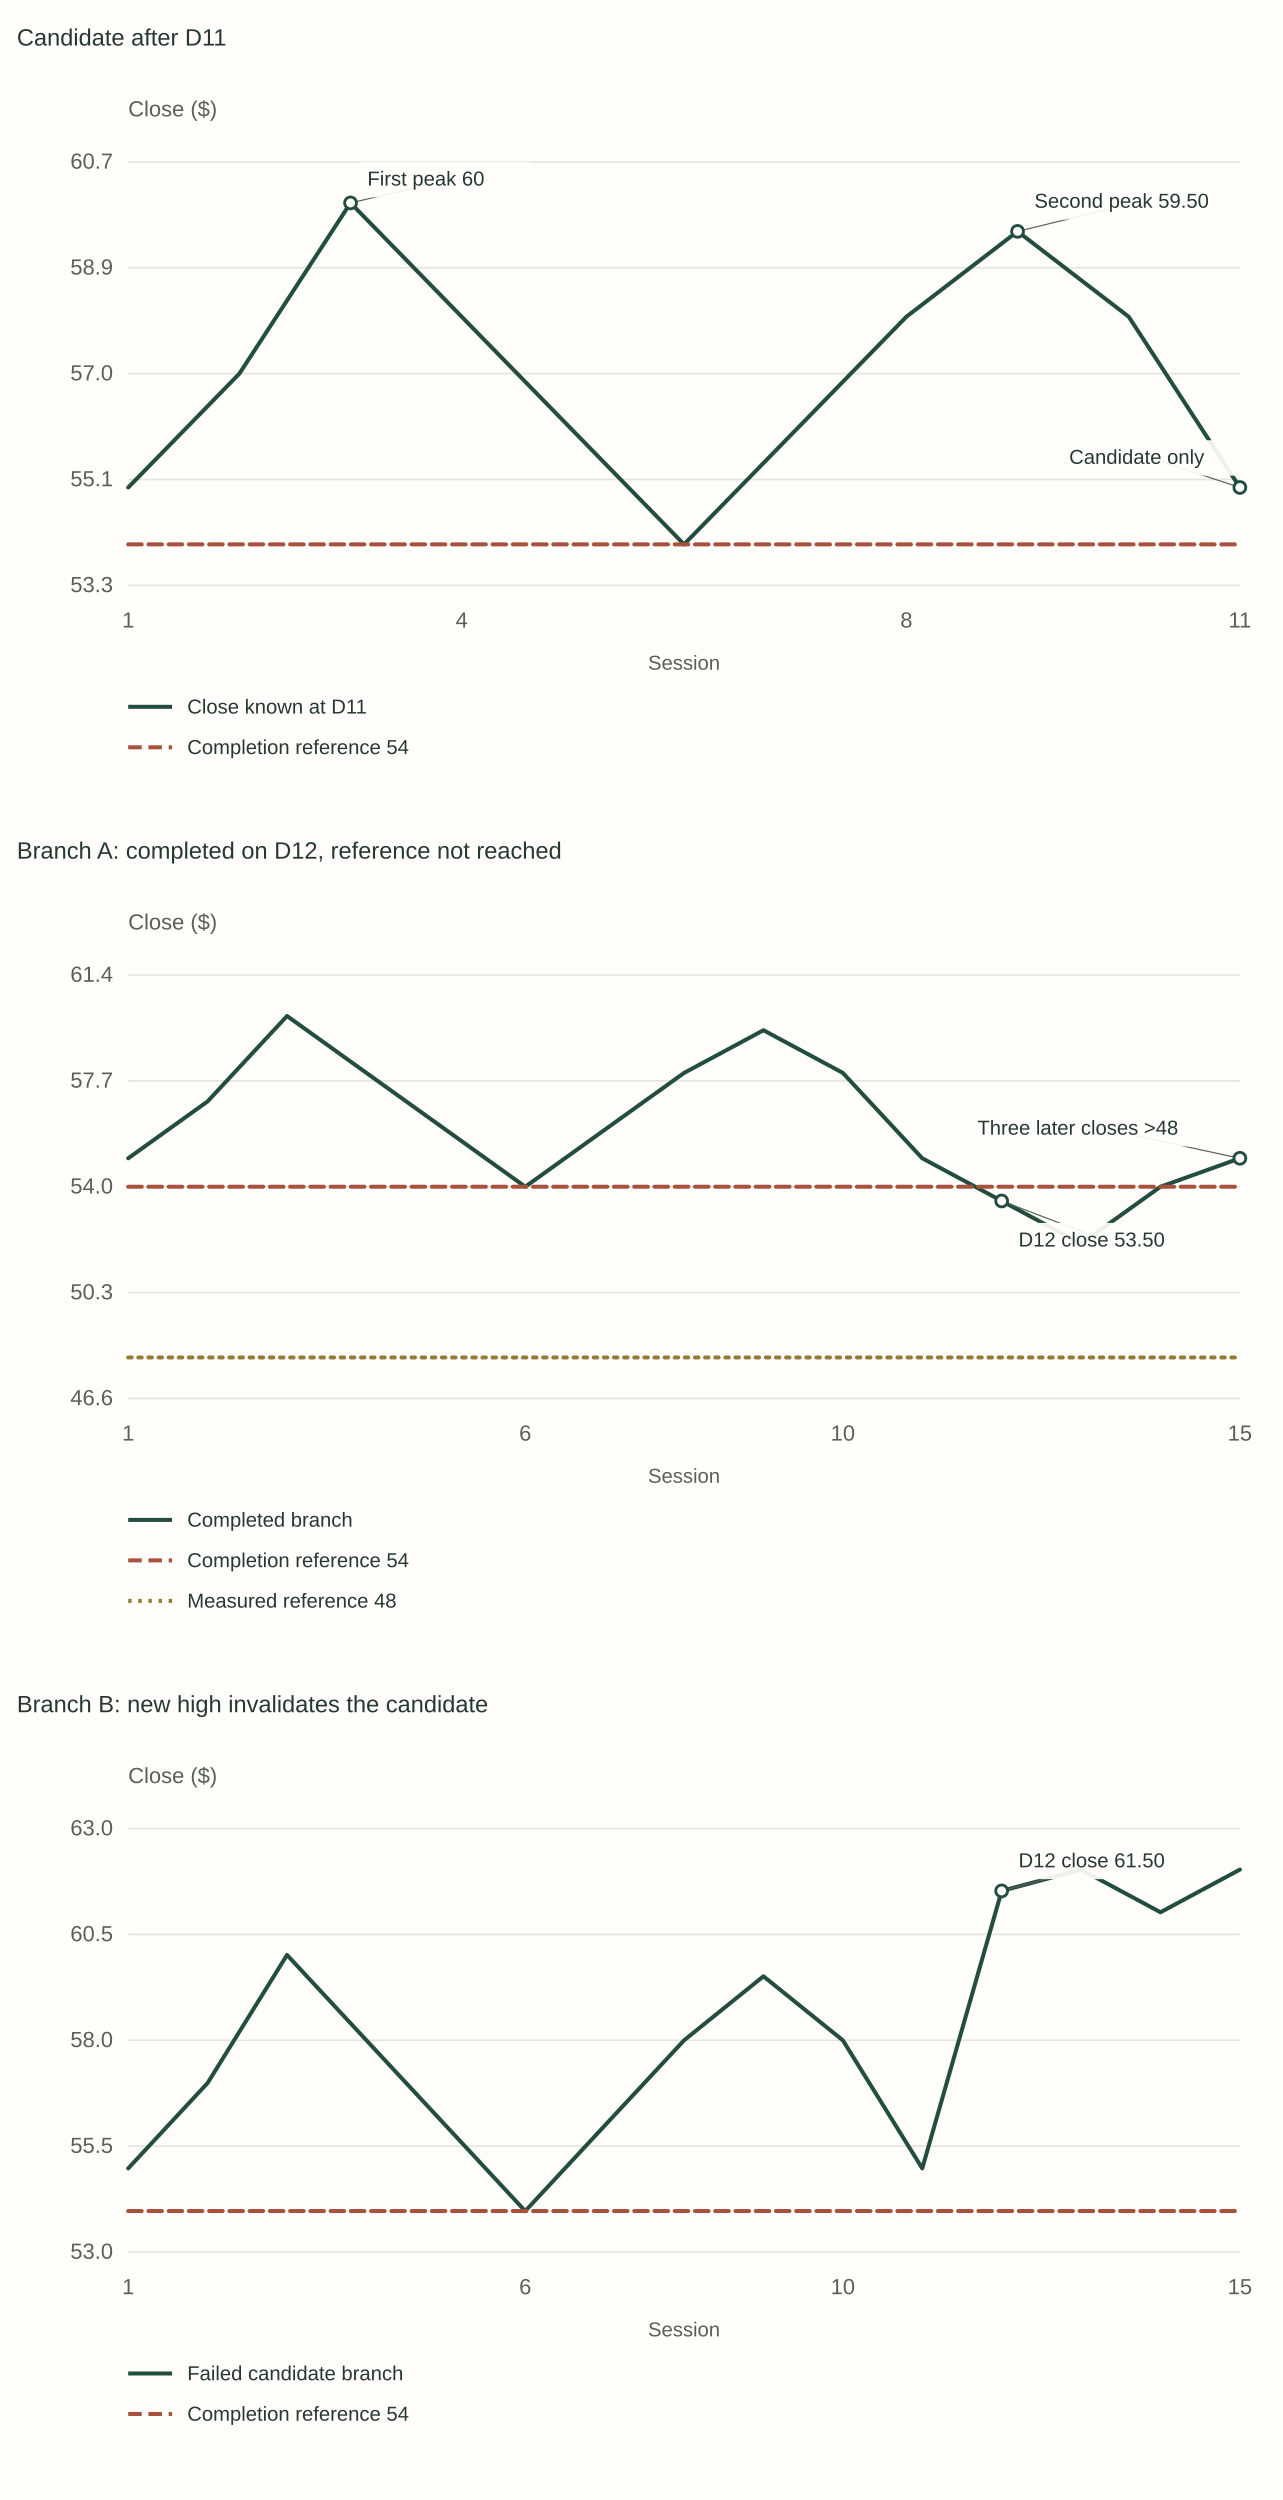
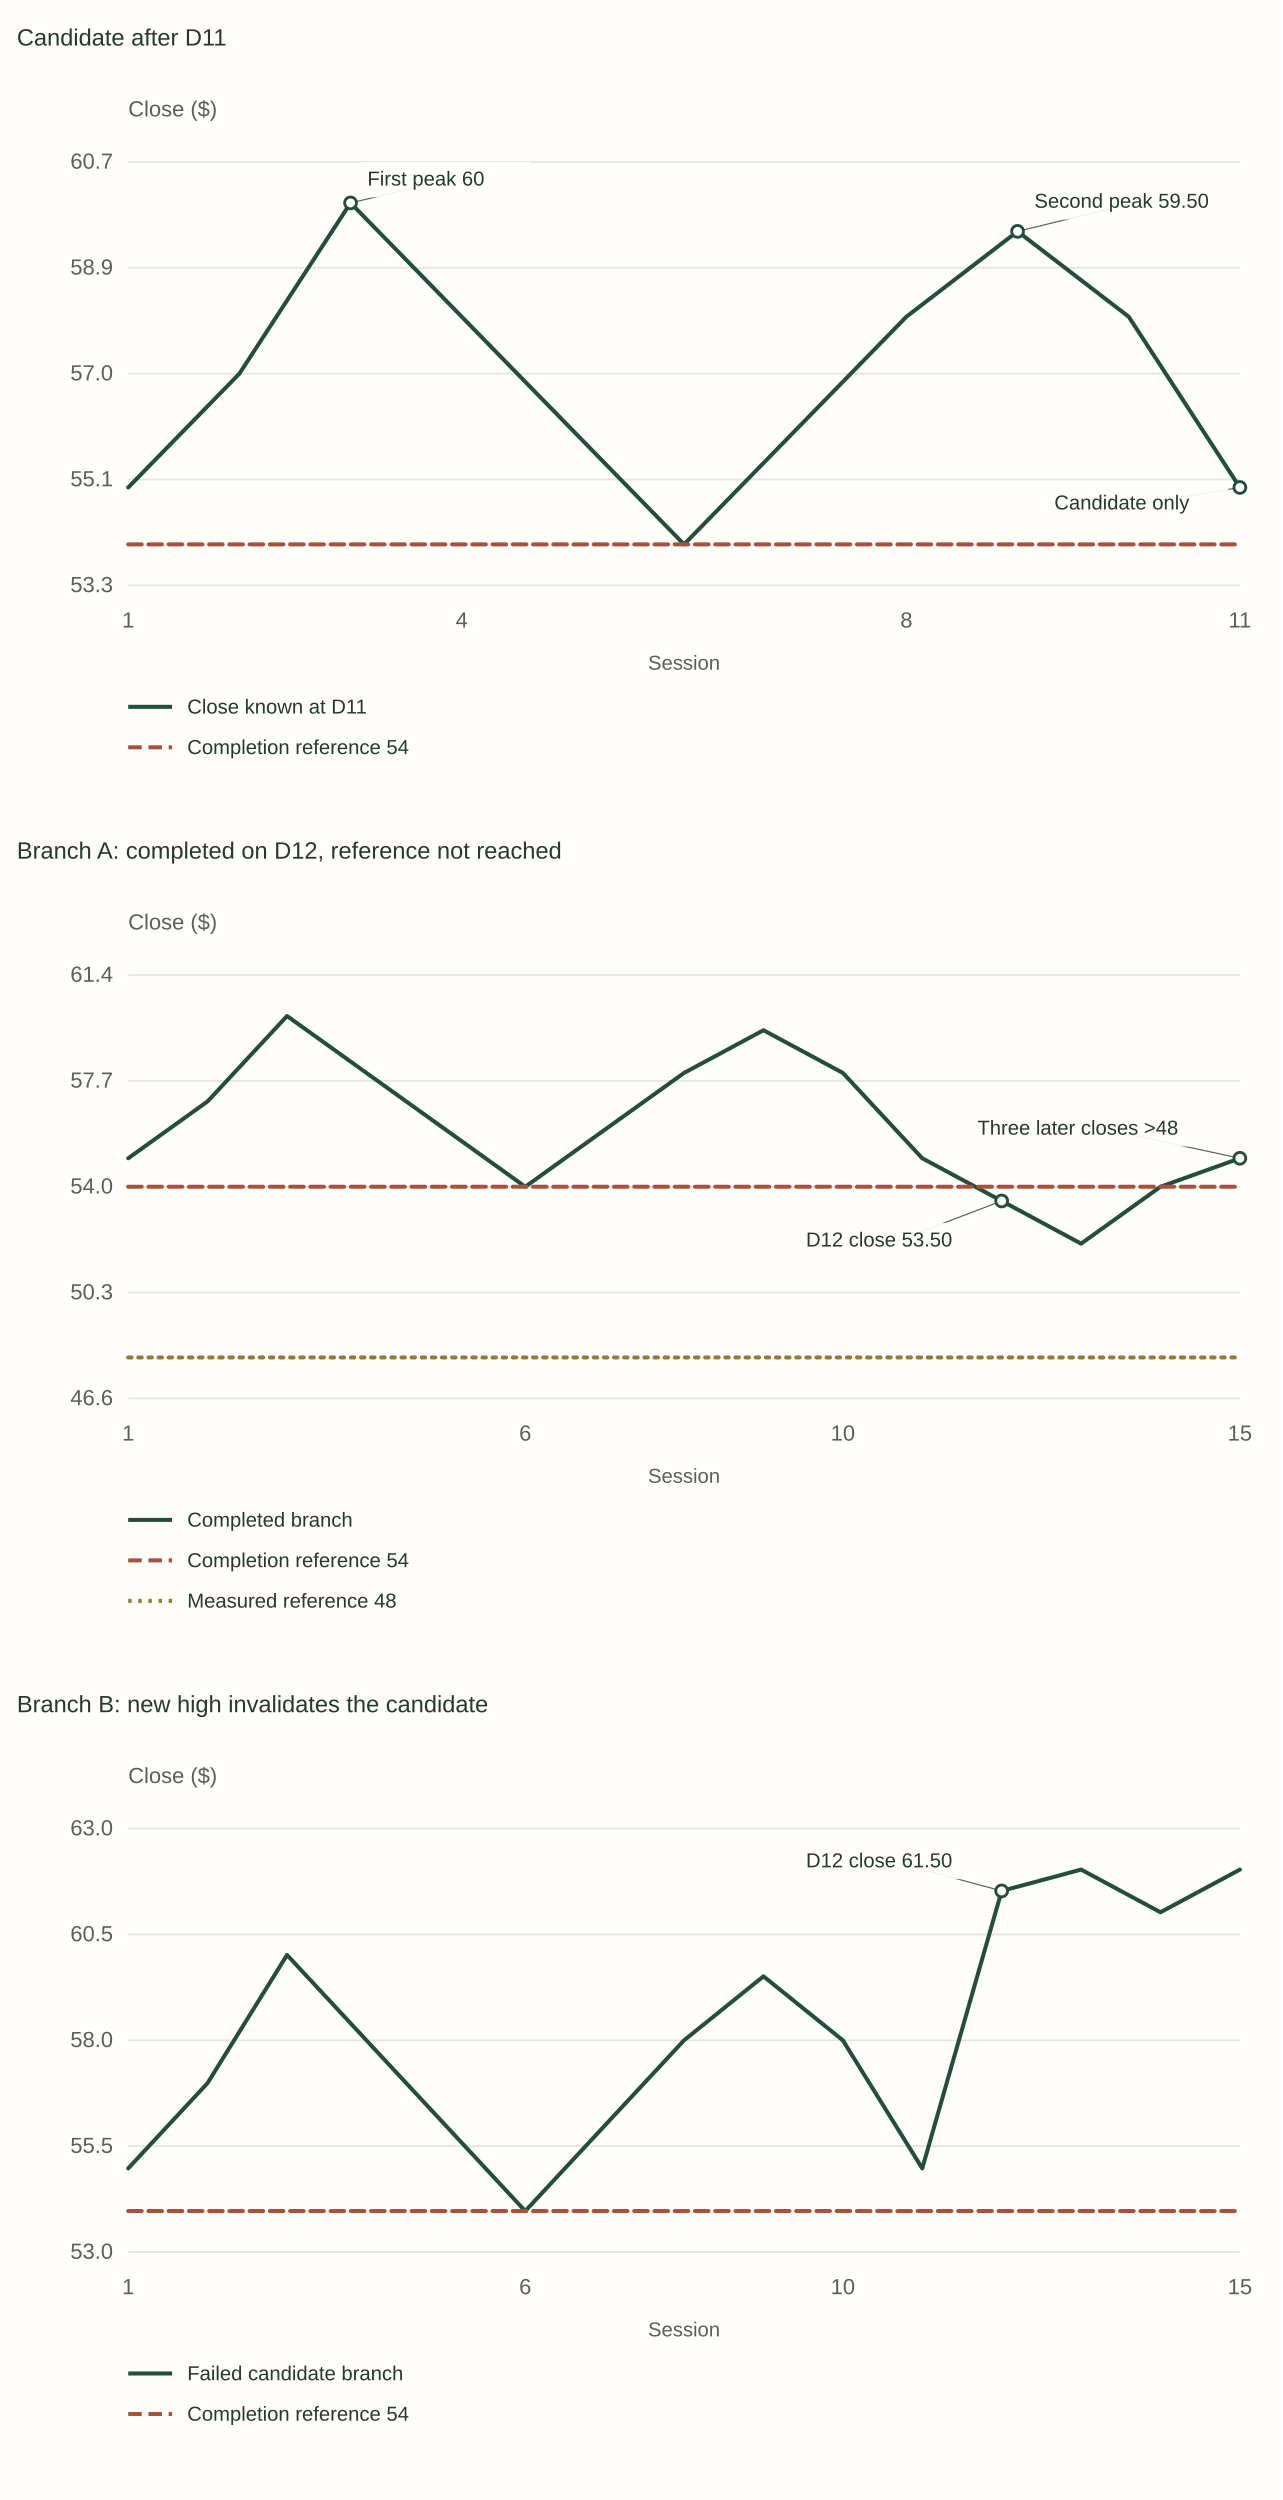
<svg xmlns="http://www.w3.org/2000/svg" viewBox="0 0 760 1482" role="img" aria-label="Identical candidate, two different later branches">
  <style>.af-text{font-family:Arial,sans-serif;fill:#263831}</style>
  <rect width="760" height="1482" fill="#fffefa" />
  <text class="af-text" x="10" y="27" text-anchor="start" style="font-size:14px;font-weight:500;fill:#263831;">Candidate after D11</text>
  <g transform="translate(0 50)">
    <text class="af-text" x="76" y="19" text-anchor="start" style="font-size:13px;font-weight:400;fill:#586057;">Close ($)</text>
    <line x1="76" y1="297" x2="735" y2="297" stroke="#e2e6dd" />
    <text class="af-text" x="67" y="301" text-anchor="end" style="font-size:13px;font-weight:400;fill:#586057;">53.3</text>
    <line x1="76" y1="234.25" x2="735" y2="234.25" stroke="#e2e6dd" />
    <text class="af-text" x="67" y="238.25" text-anchor="end" style="font-size:13px;font-weight:400;fill:#586057;">55.1</text>
    <line x1="76" y1="171.5" x2="735" y2="171.5" stroke="#e2e6dd" />
    <text class="af-text" x="67" y="175.5" text-anchor="end" style="font-size:13px;font-weight:400;fill:#586057;">57.0</text>
    <line x1="76" y1="108.75" x2="735" y2="108.75" stroke="#e2e6dd" />
    <text class="af-text" x="67" y="112.75" text-anchor="end" style="font-size:13px;font-weight:400;fill:#586057;">58.9</text>
    <line x1="76" y1="46" x2="735" y2="46" stroke="#e2e6dd" />
    <text class="af-text" x="67" y="50" text-anchor="end" style="font-size:13px;font-weight:400;fill:#586057;">60.7</text>
    <text class="af-text" x="76" y="322" text-anchor="middle" style="font-size:13px;font-weight:400;fill:#586057;">1</text>
    <text class="af-text" x="273.7" y="322" text-anchor="middle" style="font-size:13px;font-weight:400;fill:#586057;">4</text>
    <text class="af-text" x="537.3" y="322" text-anchor="middle" style="font-size:13px;font-weight:400;fill:#586057;">8</text>
    <text class="af-text" x="735" y="322" text-anchor="middle" style="font-size:13px;font-weight:400;fill:#586057;">11</text>
    <text class="af-text" x="405.5" y="347" text-anchor="middle" style="font-size:12px;font-weight:400;fill:#586057;">Session</text>
    <path data-series="0" d="M76.00,238.97 L141.90,171.50 L207.80,70.29 L273.70,137.76 L339.60,205.24 L405.50,272.71 L471.40,205.24 L537.30,137.76 L603.20,87.16 L669.10,137.76 L735.00,238.97 " fill="none" stroke="#234d3d" stroke-width="2.4" stroke-linecap="round" stroke-linejoin="round" />
    <path data-series="1" d="M76.00,272.71 L141.90,272.71 L207.80,272.71 L273.70,272.71 L339.60,272.71 L405.50,272.71 L471.40,272.71 L537.30,272.71 L603.20,272.71 L669.10,272.71 L735.00,272.71 " fill="none" stroke="#a6523e" stroke-width="2.4" stroke-linecap="round" stroke-linejoin="round" stroke-dasharray="8 4" />
    <line x1="207.8" y1="70.29" x2="264" y2="57" stroke="#586057" stroke-width=".7" />
    <circle data-annotation-series="0" data-value="60" cx="207.8" cy="70.29" r="3.5" fill="#fffefa" stroke="#234d3d" stroke-width="1.7" />
    <rect x="213.8" y="46" width="100.4" height="21" fill="#fffefa" opacity=".92" />
    <text class="af-text" x="217.8" y="60" text-anchor="start" style="font-size:12px;font-weight:400;fill:#263831;">First peak 60</text>
    <line x1="603.2" y1="87.159" x2="673" y2="70.159" stroke="#586057" stroke-width=".7" />
    <circle data-annotation-series="0" data-value="59.5" cx="603.2" cy="87.159" r="3.5" fill="#fffefa" stroke="#234d3d" stroke-width="1.7" />
    <rect x="609.2" y="59.159" width="127.6" height="21" fill="#fffefa" opacity=".92" />
    <text class="af-text" x="613.2" y="73.159" text-anchor="start" style="font-size:12px;font-weight:400;fill:#263831;">Second peak 59.50</text>
-     <line x1="735" y1="238.973" x2="683.4" y2="221.973" stroke="#586057" stroke-width=".7" />
+     <line x1="735" y1="238.973" x2="674.6" y2="249" stroke="#586057" stroke-width=".7" />
    <circle data-annotation-series="0" data-value="55" cx="735" cy="238.973" r="3.5" fill="#fffefa" stroke="#234d3d" stroke-width="1.7" />
-     <rect x="629.8" y="210.973" width="107.2" height="21" fill="#fffefa" opacity=".92" />
-     <text class="af-text" x="633.8" y="224.973" text-anchor="start" style="font-size:12px;font-weight:400;fill:#263831;">Candidate only</text>
+     <rect x="621" y="238" width="107.2" height="21" fill="#fffefa" opacity=".92" />
+     <text class="af-text" x="625" y="252" text-anchor="start" style="font-size:12px;font-weight:400;fill:#263831;">Candidate only</text>
    <line x1="76" x2="102" y1="369" y2="369" stroke="#234d3d" stroke-width="2.4" />
    <text class="af-text" x="111" y="373" text-anchor="start" style="font-size:12px;font-weight:400;fill:#263831;">Close known at D11</text>
    <line x1="76" x2="102" y1="393" y2="393" stroke="#a6523e" stroke-width="2.4" stroke-dasharray="8 4" />
    <text class="af-text" x="111" y="397" text-anchor="start" style="font-size:12px;font-weight:400;fill:#263831;">Completion reference 54</text>
  </g>
  <text class="af-text" x="10" y="509" text-anchor="start" style="font-size:14px;font-weight:500;fill:#263831;">Branch A: completed on D12, reference not reached</text>
  <g transform="translate(0 532)">
    <text class="af-text" x="76" y="19" text-anchor="start" style="font-size:13px;font-weight:400;fill:#586057;">Close ($)</text>
    <line x1="76" y1="297" x2="735" y2="297" stroke="#e2e6dd" />
    <text class="af-text" x="67" y="301" text-anchor="end" style="font-size:13px;font-weight:400;fill:#586057;">46.6</text>
    <line x1="76" y1="234.25" x2="735" y2="234.25" stroke="#e2e6dd" />
    <text class="af-text" x="67" y="238.25" text-anchor="end" style="font-size:13px;font-weight:400;fill:#586057;">50.3</text>
    <line x1="76" y1="171.5" x2="735" y2="171.5" stroke="#e2e6dd" />
    <text class="af-text" x="67" y="175.5" text-anchor="end" style="font-size:13px;font-weight:400;fill:#586057;">54.0</text>
    <line x1="76" y1="108.75" x2="735" y2="108.75" stroke="#e2e6dd" />
    <text class="af-text" x="67" y="112.75" text-anchor="end" style="font-size:13px;font-weight:400;fill:#586057;">57.7</text>
    <line x1="76" y1="46" x2="735" y2="46" stroke="#e2e6dd" />
    <text class="af-text" x="67" y="50" text-anchor="end" style="font-size:13px;font-weight:400;fill:#586057;">61.4</text>
    <text class="af-text" x="76" y="322" text-anchor="middle" style="font-size:13px;font-weight:400;fill:#586057;">1</text>
    <text class="af-text" x="311.357" y="322" text-anchor="middle" style="font-size:13px;font-weight:400;fill:#586057;">6</text>
    <text class="af-text" x="499.643" y="322" text-anchor="middle" style="font-size:13px;font-weight:400;fill:#586057;">10</text>
    <text class="af-text" x="735" y="322" text-anchor="middle" style="font-size:13px;font-weight:400;fill:#586057;">15</text>
    <text class="af-text" x="405.5" y="347" text-anchor="middle" style="font-size:12px;font-weight:400;fill:#586057;">Session</text>
    <path data-series="0" d="M76.00,154.63 L123.07,120.90 L170.14,70.29 L217.21,104.03 L264.29,137.76 L311.36,171.50 L358.43,137.76 L405.50,104.03 L452.57,78.72 L499.64,104.03 L546.71,154.63 L593.79,179.93 L640.86,205.24 L687.93,171.50 L735.00,154.63 " fill="none" stroke="#234d3d" stroke-width="2.4" stroke-linecap="round" stroke-linejoin="round" />
    <path data-series="1" d="M76.00,171.50 L123.07,171.50 L170.14,171.50 L217.21,171.50 L264.29,171.50 L311.36,171.50 L358.43,171.50 L405.50,171.50 L452.57,171.50 L499.64,171.50 L546.71,171.50 L593.79,171.50 L640.86,171.50 L687.93,171.50 L735.00,171.50 " fill="none" stroke="#a6523e" stroke-width="2.4" stroke-linecap="round" stroke-linejoin="round" stroke-dasharray="8 4" />
    <path data-series="2" d="M76.00,272.71 L123.07,272.71 L170.14,272.71 L217.21,272.71 L264.29,272.71 L311.36,272.71 L358.43,272.71 L405.50,272.71 L452.57,272.71 L499.64,272.71 L546.71,272.71 L593.79,272.71 L640.86,272.71 L687.93,272.71 L735.00,272.71 " fill="none" stroke="#927b38" stroke-width="2.4" stroke-linecap="round" stroke-linejoin="round" stroke-dasharray="2 4" />
-     <line x1="593.786" y1="179.934" x2="656.786" y2="203.934" stroke="#586057" stroke-width=".7" />
+     <line x1="593.786" y1="179.934" x2="530.786" y2="203.934" stroke="#586057" stroke-width=".7" />
    <circle data-annotation-series="0" data-value="53.5" cx="593.786" cy="179.934" r="3.5" fill="#fffefa" stroke="#234d3d" stroke-width="1.7" />
-     <rect x="599.786" y="192.934" width="114" height="21" fill="#fffefa" opacity=".92" />
-     <text class="af-text" x="603.786" y="206.934" text-anchor="start" style="font-size:12px;font-weight:400;fill:#263831;">D12 close 53.50</text>
+     <rect x="473.786" y="192.934" width="114" height="21" fill="#fffefa" opacity=".92" />
+     <text class="af-text" x="477.786" y="206.934" text-anchor="start" style="font-size:12px;font-weight:400;fill:#263831;">D12 close 53.50</text>
    <line x1="735" y1="154.632" x2="656.2" y2="137.632" stroke="#586057" stroke-width=".7" />
    <circle data-annotation-series="0" data-value="55" cx="735" cy="154.632" r="3.5" fill="#fffefa" stroke="#234d3d" stroke-width="1.7" />
    <rect x="575.4" y="126.632" width="161.6" height="21" fill="#fffefa" opacity=".92" />
    <text class="af-text" x="579.4" y="140.632" text-anchor="start" style="font-size:12px;font-weight:400;fill:#263831;">Three later closes &gt;48</text>
    <line x1="76" x2="102" y1="369" y2="369" stroke="#234d3d" stroke-width="2.4" />
    <text class="af-text" x="111" y="373" text-anchor="start" style="font-size:12px;font-weight:400;fill:#263831;">Completed branch</text>
    <line x1="76" x2="102" y1="393" y2="393" stroke="#a6523e" stroke-width="2.4" stroke-dasharray="8 4" />
    <text class="af-text" x="111" y="397" text-anchor="start" style="font-size:12px;font-weight:400;fill:#263831;">Completion reference 54</text>
    <line x1="76" x2="102" y1="417" y2="417" stroke="#927b38" stroke-width="2.4" stroke-dasharray="2 4" />
    <text class="af-text" x="111" y="421" text-anchor="start" style="font-size:12px;font-weight:400;fill:#263831;">Measured reference 48</text>
  </g>
  <text class="af-text" x="10" y="1015" text-anchor="start" style="font-size:14px;font-weight:500;fill:#263831;">Branch B: new high invalidates the candidate</text>
  <g transform="translate(0 1038)">
    <text class="af-text" x="76" y="19" text-anchor="start" style="font-size:13px;font-weight:400;fill:#586057;">Close ($)</text>
    <line x1="76" y1="297" x2="735" y2="297" stroke="#e2e6dd" />
    <text class="af-text" x="67" y="301" text-anchor="end" style="font-size:13px;font-weight:400;fill:#586057;">53.0</text>
    <line x1="76" y1="234.25" x2="735" y2="234.25" stroke="#e2e6dd" />
    <text class="af-text" x="67" y="238.25" text-anchor="end" style="font-size:13px;font-weight:400;fill:#586057;">55.5</text>
    <line x1="76" y1="171.5" x2="735" y2="171.5" stroke="#e2e6dd" />
    <text class="af-text" x="67" y="175.5" text-anchor="end" style="font-size:13px;font-weight:400;fill:#586057;">58.0</text>
    <line x1="76" y1="108.75" x2="735" y2="108.75" stroke="#e2e6dd" />
    <text class="af-text" x="67" y="112.75" text-anchor="end" style="font-size:13px;font-weight:400;fill:#586057;">60.5</text>
    <line x1="76" y1="46" x2="735" y2="46" stroke="#e2e6dd" />
    <text class="af-text" x="67" y="50" text-anchor="end" style="font-size:13px;font-weight:400;fill:#586057;">63.0</text>
    <text class="af-text" x="76" y="322" text-anchor="middle" style="font-size:13px;font-weight:400;fill:#586057;">1</text>
    <text class="af-text" x="311.357" y="322" text-anchor="middle" style="font-size:13px;font-weight:400;fill:#586057;">6</text>
    <text class="af-text" x="499.643" y="322" text-anchor="middle" style="font-size:13px;font-weight:400;fill:#586057;">10</text>
    <text class="af-text" x="735" y="322" text-anchor="middle" style="font-size:13px;font-weight:400;fill:#586057;">15</text>
    <text class="af-text" x="405.5" y="347" text-anchor="middle" style="font-size:12px;font-weight:400;fill:#586057;">Session</text>
    <path data-series="0" d="M76.00,247.41 L123.07,196.80 L170.14,120.90 L217.21,171.50 L264.29,222.10 L311.36,272.71 L358.43,222.10 L405.50,171.50 L452.57,133.55 L499.64,171.50 L546.71,247.41 L593.79,82.94 L640.86,70.29 L687.93,95.59 L735.00,70.29 " fill="none" stroke="#234d3d" stroke-width="2.4" stroke-linecap="round" stroke-linejoin="round" />
    <path data-series="1" d="M76.00,272.71 L123.07,272.71 L170.14,272.71 L217.21,272.71 L264.29,272.71 L311.36,272.71 L358.43,272.71 L405.50,272.71 L452.57,272.71 L499.64,272.71 L546.71,272.71 L593.79,272.71 L640.86,272.71 L687.93,272.71 L735.00,272.71 " fill="none" stroke="#a6523e" stroke-width="2.4" stroke-linecap="round" stroke-linejoin="round" stroke-dasharray="8 4" />
-     <line x1="593.786" y1="82.942" x2="656.786" y2="65.942" stroke="#586057" stroke-width=".7" />
+     <line x1="593.786" y1="82.942" x2="530.786" y2="65.942" stroke="#586057" stroke-width=".7" />
    <circle data-annotation-series="0" data-value="61.5" cx="593.786" cy="82.942" r="3.5" fill="#fffefa" stroke="#234d3d" stroke-width="1.7" />
-     <rect x="599.786" y="54.942" width="114" height="21" fill="#fffefa" opacity=".92" />
-     <text class="af-text" x="603.786" y="68.942" text-anchor="start" style="font-size:12px;font-weight:400;fill:#263831;">D12 close 61.50</text>
+     <rect x="473.786" y="54.942" width="114" height="21" fill="#fffefa" opacity=".92" />
+     <text class="af-text" x="477.786" y="68.942" text-anchor="start" style="font-size:12px;font-weight:400;fill:#263831;">D12 close 61.50</text>
    <line x1="76" x2="102" y1="369" y2="369" stroke="#234d3d" stroke-width="2.4" />
    <text class="af-text" x="111" y="373" text-anchor="start" style="font-size:12px;font-weight:400;fill:#263831;">Failed candidate branch</text>
    <line x1="76" x2="102" y1="393" y2="393" stroke="#a6523e" stroke-width="2.4" stroke-dasharray="8 4" />
    <text class="af-text" x="111" y="397" text-anchor="start" style="font-size:12px;font-weight:400;fill:#263831;">Completion reference 54</text>
  </g>
</svg>
